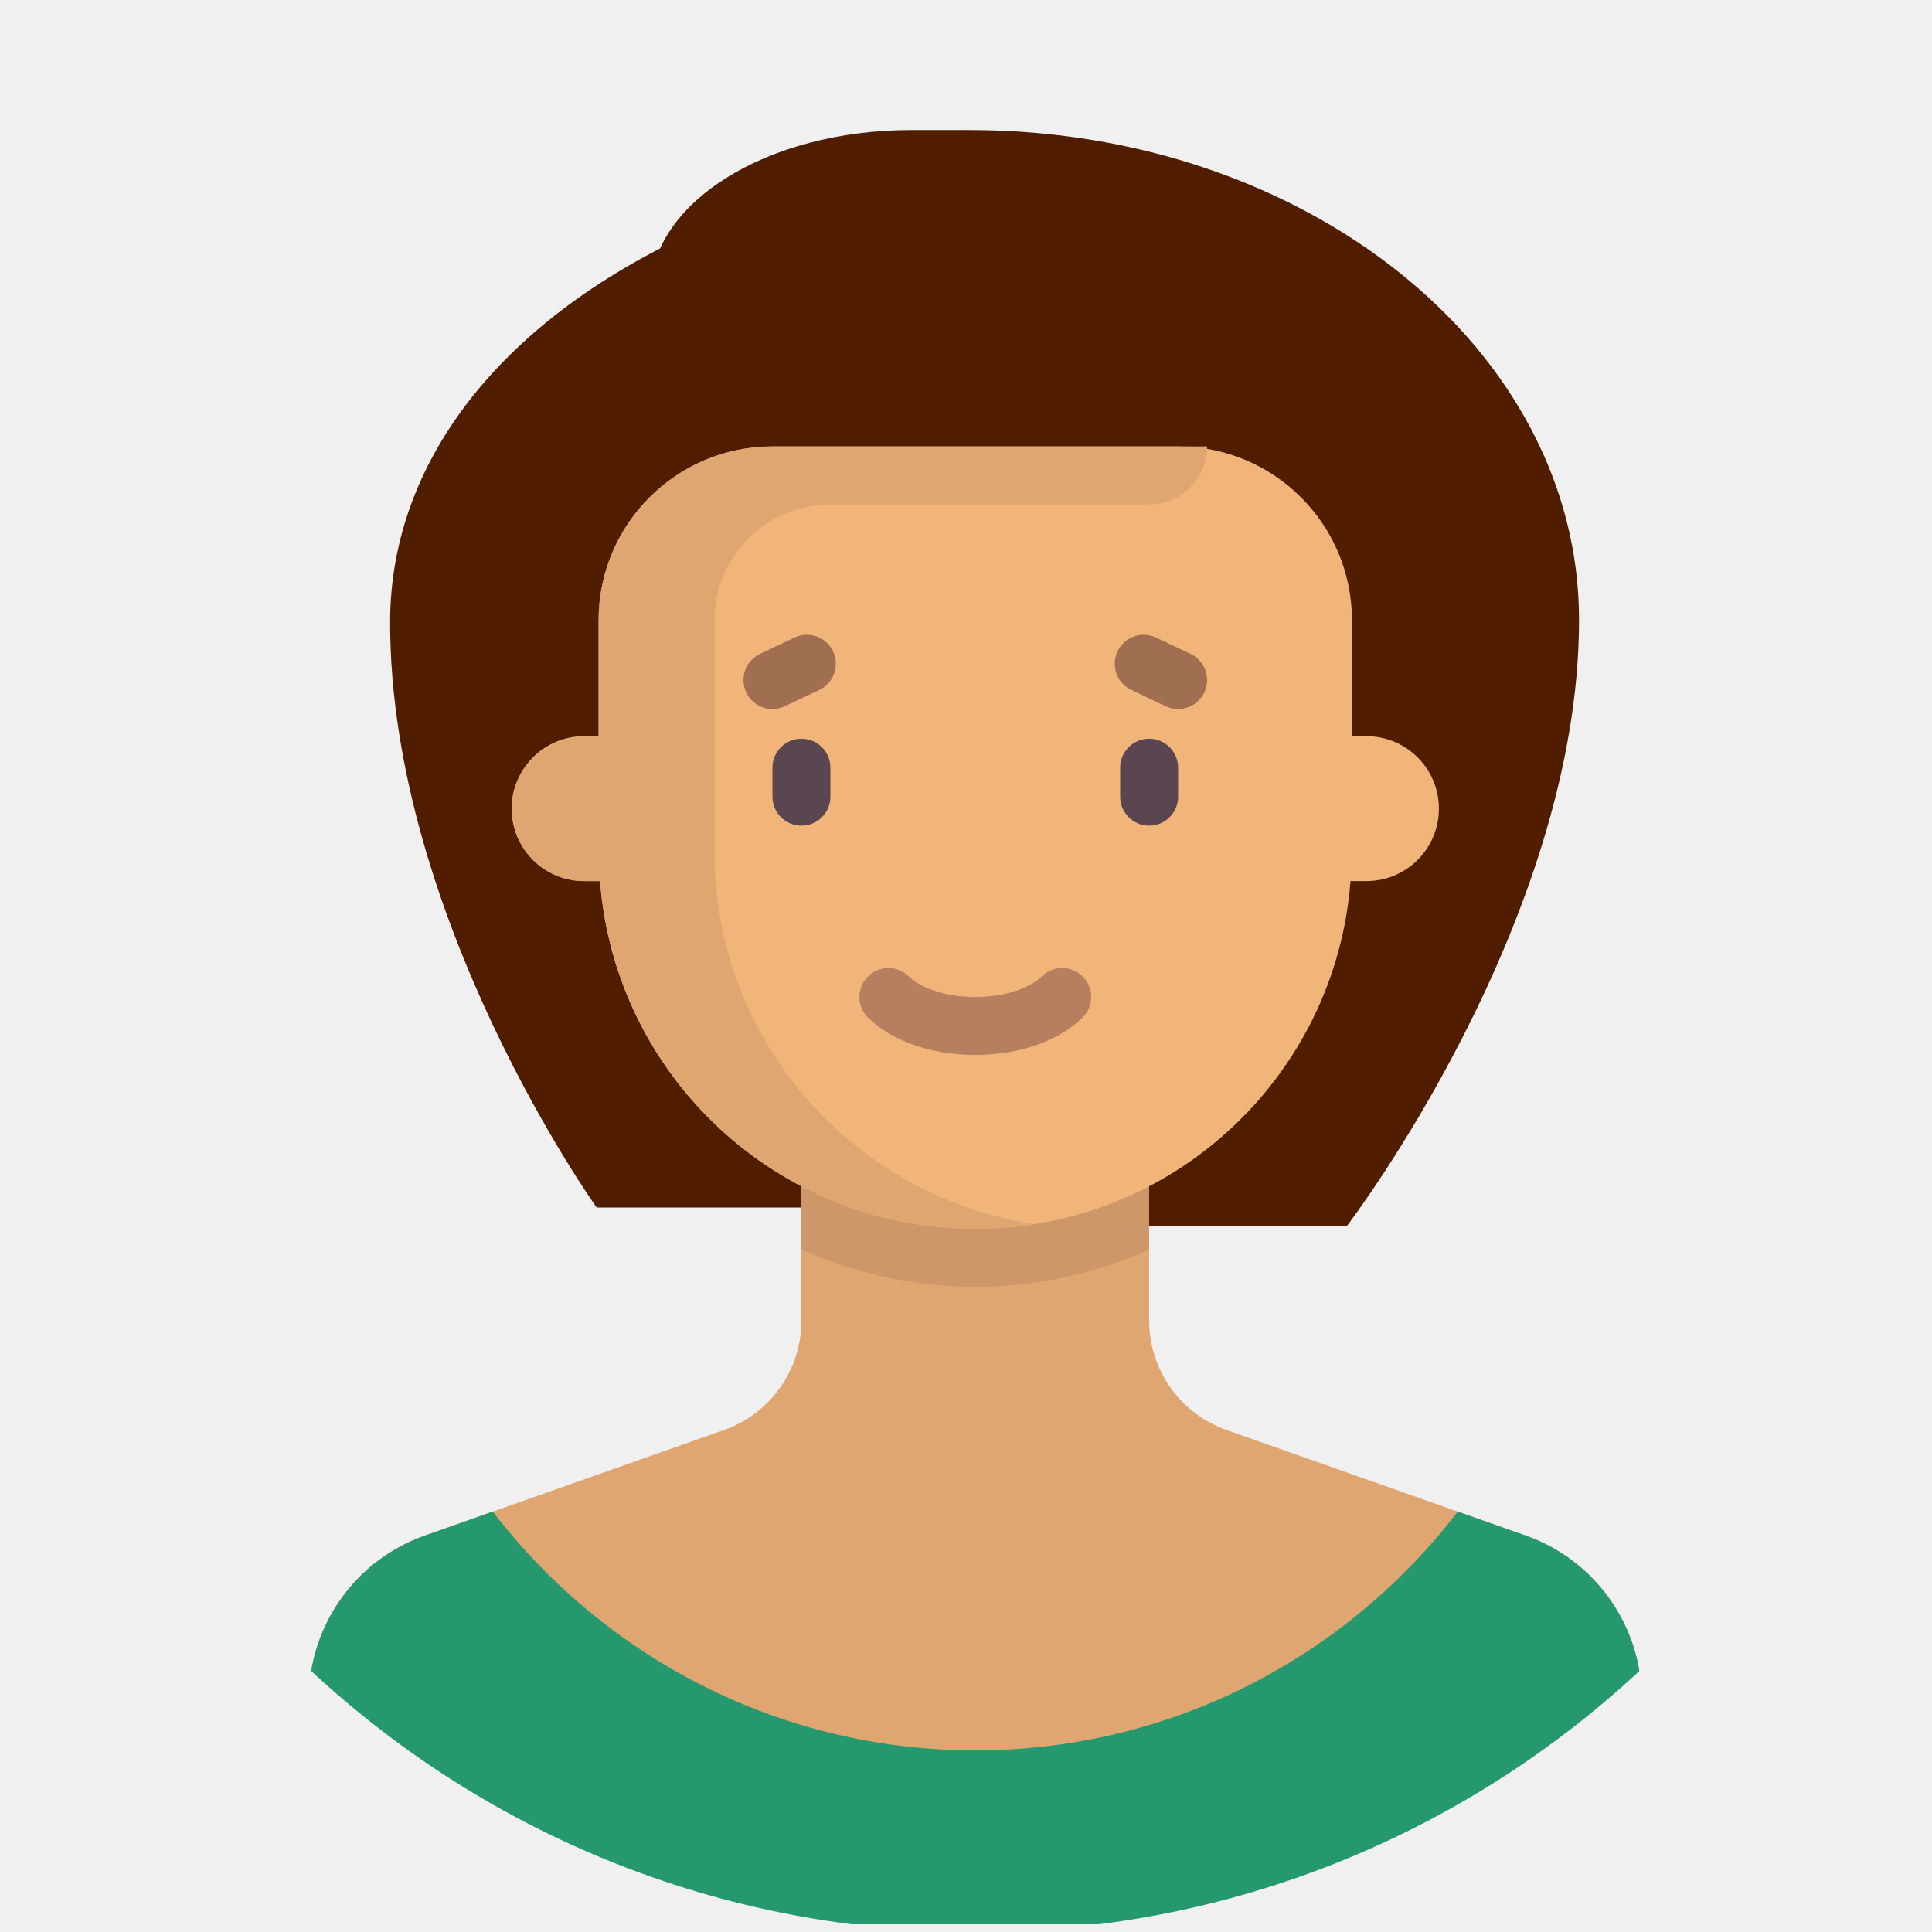
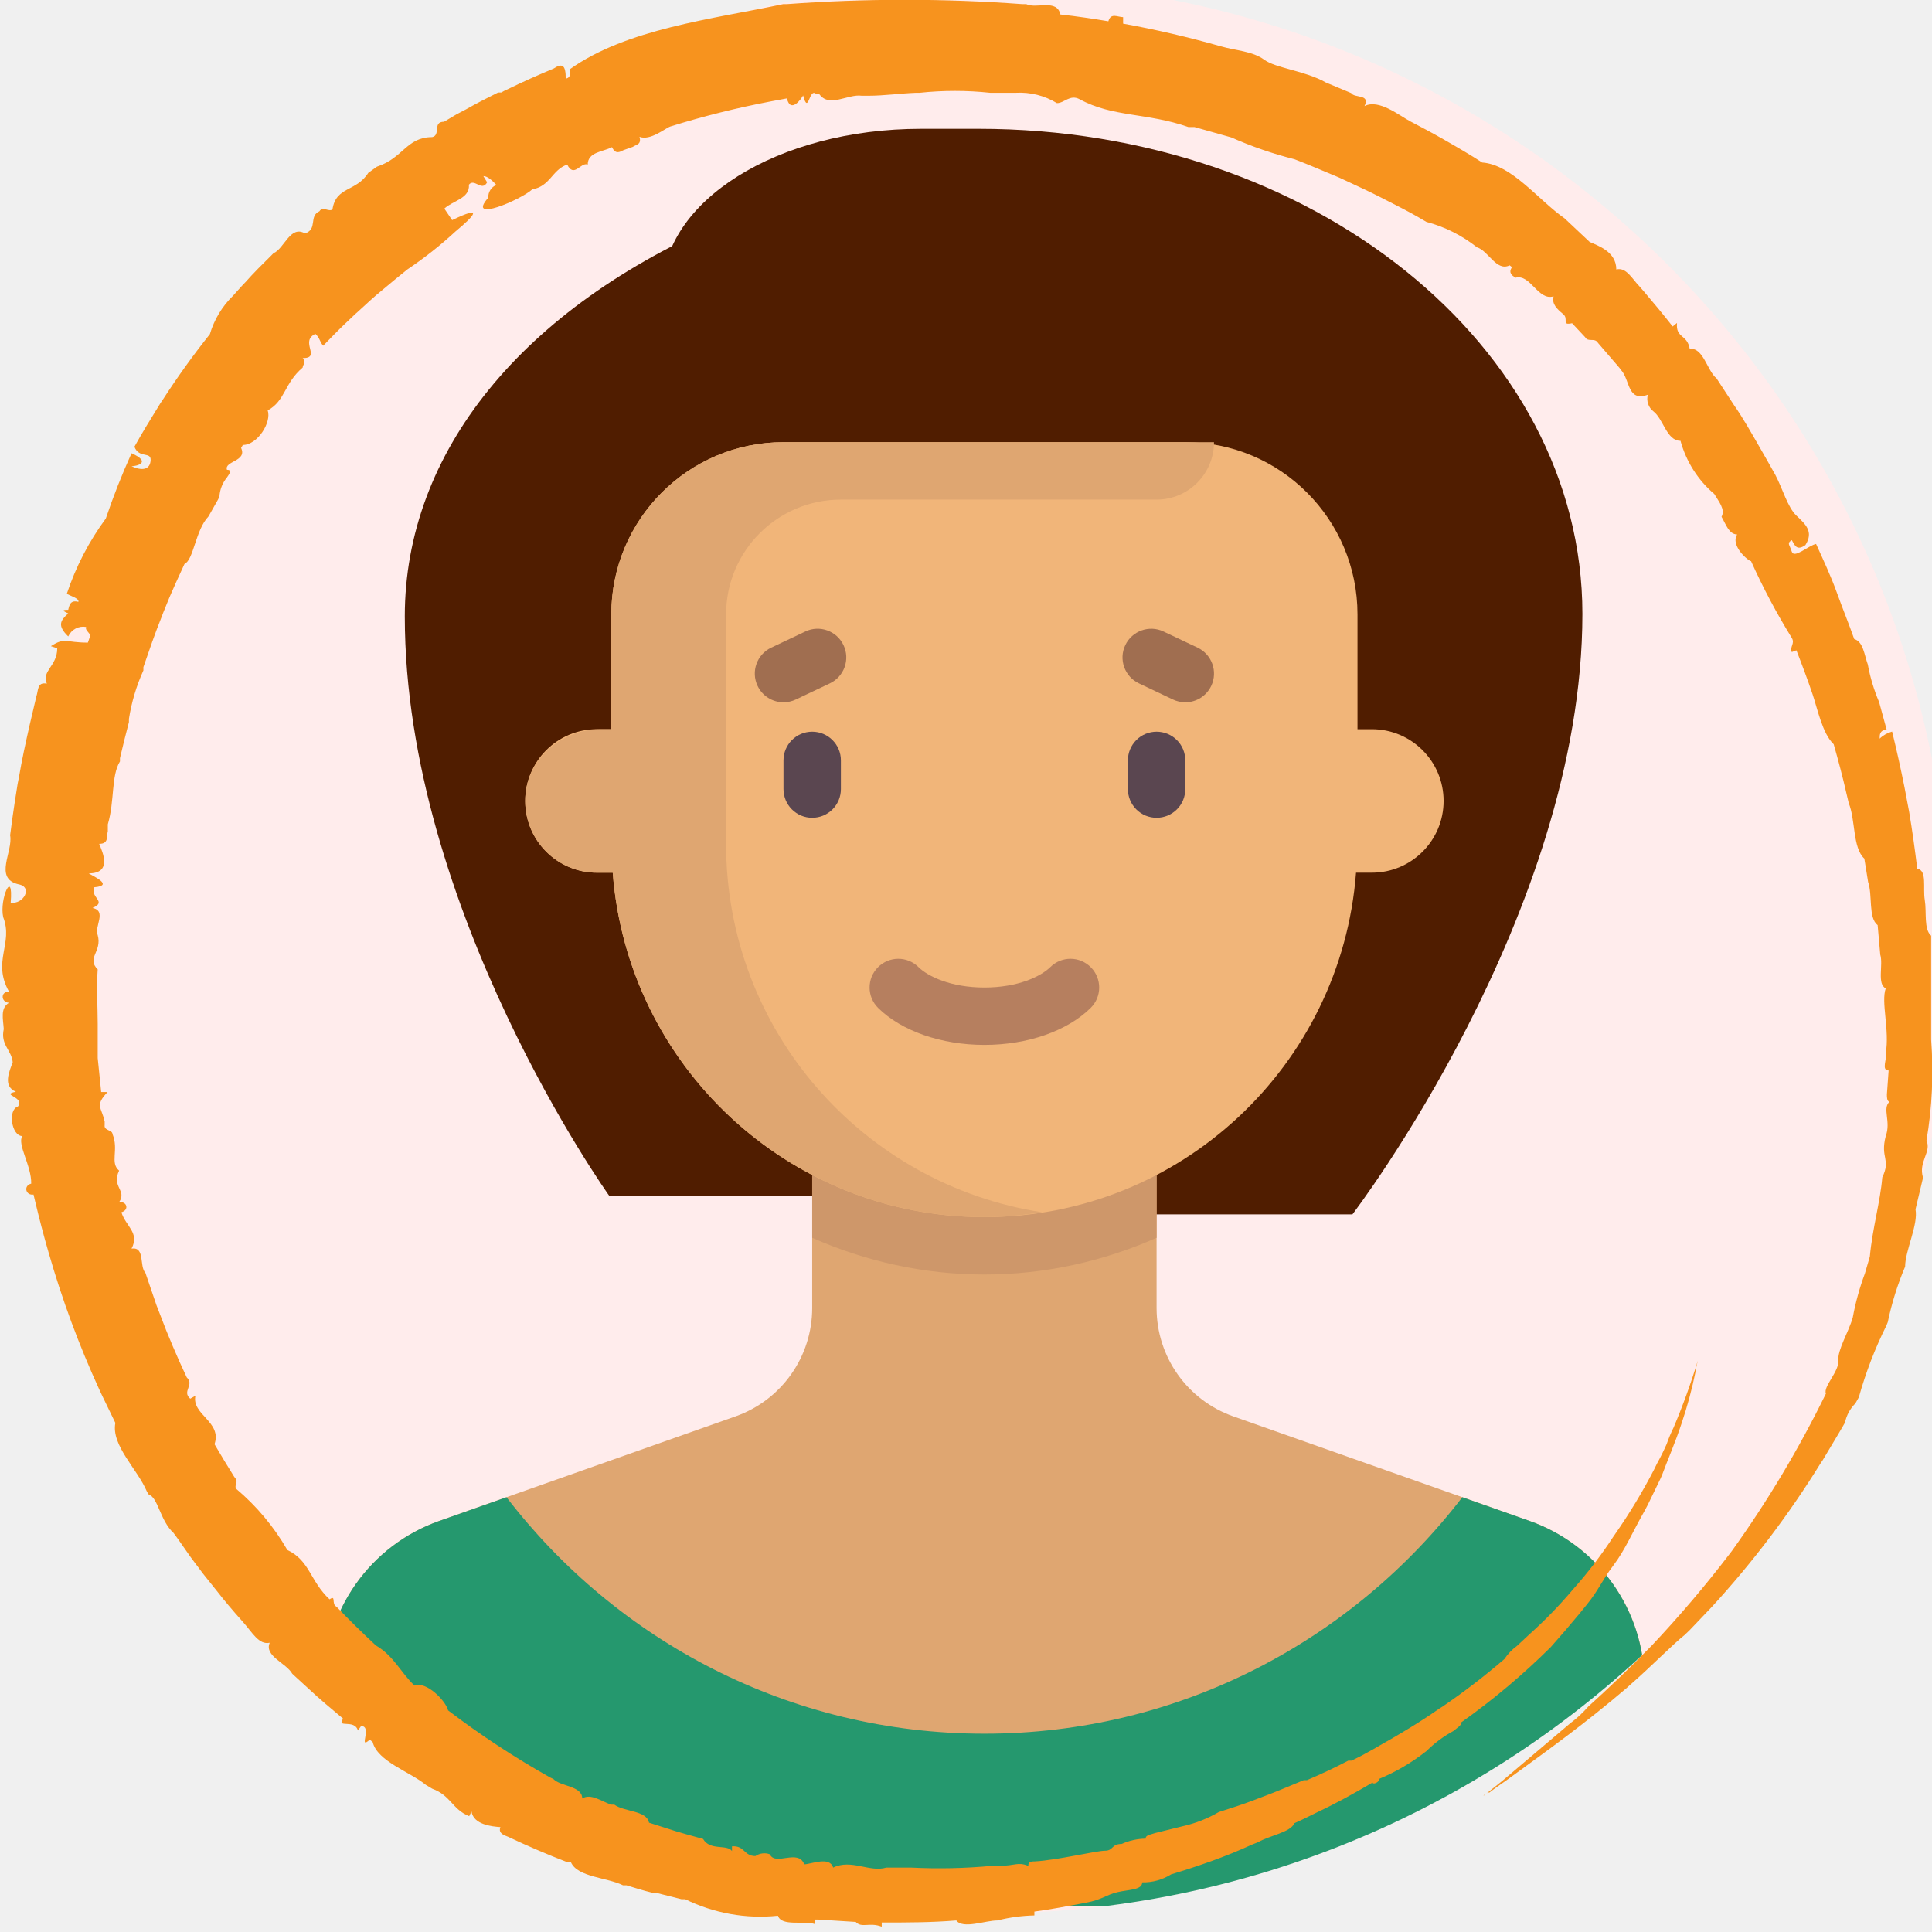
- <svg xmlns="http://www.w3.org/2000/svg" width="104" height="104" viewBox="0 0 104 104" fill="none">
-   <g clip-path="url(#clip0_230_2375)">
-     <mask id="mask0_230_2375" style="mask-type:alpha" maskUnits="userSpaceOnUse" x="0" y="-1" width="105" height="105">
-       <circle cx="52.5" cy="51.5" r="52.5" fill="#D9D9D9" />
-     </mask>
-     <g mask="url(#mask0_230_2375)">
-       <path d="M32.118 65C32.118 65 21 49.457 21 33.495C21 24.598 27.353 16.711 38.471 12H48V65H32.118Z" fill="#501D00" />
-       <path d="M72.5 66C72.5 66 85 49.681 85 33.362C85 18.802 70.309 7 52.188 7H49.062C41.25 7 35 10.934 35 15.787C35 18.56 37.798 20.808 41.25 20.808H47.5V66L72.5 66Z" fill="#501D00" />
-       <path d="M82.131 82.661L66.021 76.975C64.804 76.545 63.75 75.749 63.004 74.695C62.259 73.641 61.858 72.382 61.858 71.091V63.027H43.141V71.091C43.141 72.382 42.741 73.641 41.995 74.695C41.25 75.749 40.196 76.545 38.979 76.975L22.869 82.661C19.127 83.981 16.625 87.518 16.625 91.486V98.902C16.625 101.487 18.72 103.582 21.304 103.582H83.696C86.28 103.582 88.375 101.487 88.375 98.902V91.486C88.375 87.518 85.873 83.981 82.131 82.661Z" fill="#DFA671" />
-       <path d="M52.5 69.267C55.814 69.267 58.979 68.544 61.858 67.271V63.027H43.141V67.271C46.021 68.544 49.185 69.267 52.5 69.267Z" fill="#CE976A" />
-       <path d="M73.557 39.63H72.777V33.391C72.777 28.222 68.587 24.032 63.418 24.032H41.581C36.413 24.032 32.223 28.222 32.223 33.391V39.63H31.443C29.289 39.63 27.544 41.376 27.544 43.529C27.544 45.683 29.289 47.429 31.443 47.429H32.301C33.1 57.896 41.828 66.146 52.5 66.146C63.172 66.146 71.899 57.896 72.698 47.429H73.557C75.711 47.429 77.457 45.683 77.457 43.529C77.456 41.376 75.71 39.63 73.557 39.63Z" fill="#F1B579" />
-       <path d="M43.141 44.445C42.936 44.445 42.734 44.405 42.544 44.327C42.355 44.248 42.183 44.133 42.038 43.988C41.893 43.843 41.778 43.672 41.7 43.482C41.622 43.293 41.581 43.09 41.581 42.885V41.325C41.581 40.463 42.279 39.766 43.141 39.766C44.003 39.766 44.701 40.463 44.701 41.325V42.885C44.701 43.09 44.661 43.293 44.583 43.482C44.504 43.672 44.389 43.843 44.245 43.988C44.1 44.133 43.928 44.248 43.738 44.327C43.549 44.405 43.346 44.445 43.141 44.445ZM61.859 44.445C61.654 44.445 61.451 44.405 61.261 44.327C61.072 44.248 60.9 44.133 60.755 43.988C60.611 43.843 60.496 43.672 60.417 43.482C60.339 43.293 60.299 43.09 60.299 42.885V41.325C60.299 41.12 60.339 40.918 60.417 40.728C60.496 40.539 60.611 40.367 60.755 40.222C60.9 40.077 61.072 39.962 61.261 39.884C61.451 39.806 61.654 39.766 61.859 39.766C62.063 39.766 62.266 39.806 62.456 39.884C62.645 39.962 62.817 40.077 62.962 40.222C63.107 40.367 63.221 40.539 63.3 40.728C63.378 40.918 63.419 41.12 63.418 41.325V42.885C63.419 43.09 63.378 43.293 63.3 43.482C63.221 43.672 63.107 43.843 62.962 43.988C62.817 44.133 62.645 44.248 62.456 44.327C62.266 44.405 62.063 44.445 61.859 44.445Z" fill="#5A4650" />
-       <path d="M52.5 56.788C50.159 56.788 48 56.037 46.725 54.779C46.111 54.173 46.105 53.186 46.71 52.574C47.318 51.958 48.305 51.954 48.916 52.558C49.435 53.07 50.684 53.669 52.5 53.669C54.316 53.669 55.565 53.07 56.084 52.558C56.695 51.953 57.682 51.958 58.289 52.574C58.894 53.186 58.888 54.173 58.274 54.779C57 56.037 54.841 56.788 52.5 56.788Z" fill="#B67F5F" />
-       <path d="M41.583 38.168C41.288 38.168 40.998 38.084 40.748 37.926C40.499 37.769 40.299 37.543 40.173 37.276C39.802 36.497 40.136 35.567 40.914 35.198L42.767 34.321C43.542 33.951 44.474 34.284 44.843 35.062C45.213 35.841 44.879 36.772 44.101 37.14L42.249 38.017C42.041 38.116 41.813 38.167 41.583 38.168ZM63.417 38.168C63.187 38.167 62.959 38.116 62.751 38.018L60.899 37.14C60.121 36.772 59.787 35.841 60.157 35.063C60.526 34.285 61.46 33.953 62.234 34.321L64.086 35.198C64.864 35.567 65.198 36.498 64.828 37.276C64.701 37.543 64.501 37.769 64.252 37.926C64.002 38.084 63.712 38.168 63.417 38.168Z" fill="#A06E50" />
-       <path d="M82.131 82.66L78.474 81.37C72.486 89.171 63.094 94.223 52.5 94.223C41.905 94.223 32.513 89.171 26.526 81.37L22.869 82.661C19.127 83.981 16.625 87.518 16.625 91.486V98.902C16.625 101.487 18.72 103.582 21.304 103.582H83.696C86.28 103.582 88.375 101.487 88.375 98.902V91.486C88.375 87.518 85.873 83.981 82.131 82.66Z" fill="#25986E" />
-       <path d="M32.223 33.391V39.63H31.665C29.626 39.63 27.767 41.098 27.564 43.127C27.33 45.461 29.157 47.429 31.443 47.429H32.301C33.1 57.897 41.828 66.146 52.5 66.146C53.567 66.146 54.607 66.043 55.629 65.883C45.911 64.384 38.462 56.008 38.462 45.869V33.391C38.462 29.945 41.255 27.152 44.701 27.152H61.859C63.581 27.152 64.978 25.755 64.978 24.032H41.582C36.413 24.032 32.223 28.222 32.223 33.391Z" fill="#DFA671" />
+ <svg xmlns="http://www.w3.org/2000/svg" width="105" height="105" viewBox="0 0 105 105" fill="none">
+   <g clip-path="url(#clip0_230_2370)">
+     <circle cx="53.5" cy="51.5" r="52.5" fill="#FFECEC" />
+     <g clip-path="url(#clip1_230_2370)">
+       <mask id="mask0_230_2370" style="mask-type:alpha" maskUnits="userSpaceOnUse" x="1" y="-1" width="105" height="105">
+         <circle cx="53.5" cy="51.5" r="52.5" fill="#D9D9D9" />
+       </mask>
+       <g mask="url(#mask0_230_2370)">
+         <path d="M33.118 65C33.118 65 22 49.457 22 33.495C22 24.598 28.353 16.711 39.471 12H49V65H33.118Z" fill="#501D00" />
+         <path d="M73.5 66C73.5 66 86 49.681 86 33.362C86 18.802 71.309 7 53.188 7H50.062C42.25 7 36 10.934 36 15.787C36 18.56 38.798 20.808 42.25 20.808H48.5V66L73.5 66Z" fill="#501D00" />
+         <path d="M83.131 82.661L67.021 76.975C65.804 76.545 64.75 75.749 64.004 74.695C63.259 73.641 62.858 72.382 62.858 71.091V63.027H44.141V71.091C44.141 72.382 43.741 73.641 42.995 74.695C42.25 75.749 41.196 76.545 39.979 76.975L23.869 82.661C20.127 83.981 17.625 87.518 17.625 91.486V98.902C17.625 101.487 19.72 103.582 22.304 103.582H84.696C87.28 103.582 89.375 101.487 89.375 98.902V91.486C89.375 87.518 86.873 83.981 83.131 82.661Z" fill="#DFA671" />
+         <path d="M53.5 69.267C56.814 69.267 59.979 68.544 62.858 67.271V63.027H44.141V67.271C47.021 68.544 50.185 69.267 53.5 69.267Z" fill="#CE976A" />
+         <path d="M74.557 39.63H73.777V33.391C73.777 28.222 69.587 24.032 64.418 24.032H42.581C37.413 24.032 33.223 28.222 33.223 33.391V39.63H32.443C30.289 39.63 28.544 41.376 28.544 43.529C28.544 45.683 30.289 47.429 32.443 47.429H33.301C34.1 57.896 42.828 66.146 53.5 66.146C64.172 66.146 72.899 57.896 73.698 47.429H74.557C76.711 47.429 78.457 45.683 78.457 43.529C78.456 41.376 76.71 39.63 74.557 39.63Z" fill="#F1B579" />
+         <path d="M44.141 44.445C43.936 44.445 43.734 44.405 43.544 44.327C43.355 44.248 43.183 44.133 43.038 43.988C42.893 43.843 42.778 43.672 42.7 43.482C42.622 43.293 42.581 43.09 42.581 42.885V41.325C42.581 40.463 43.279 39.766 44.141 39.766C45.003 39.766 45.701 40.463 45.701 41.325V42.885C45.701 43.09 45.661 43.293 45.583 43.482C45.504 43.672 45.389 43.843 45.245 43.988C45.1 44.133 44.928 44.248 44.738 44.327C44.549 44.405 44.346 44.445 44.141 44.445ZM62.859 44.445C62.654 44.445 62.451 44.405 62.261 44.327C62.072 44.248 61.9 44.133 61.755 43.988C61.611 43.843 61.496 43.672 61.417 43.482C61.339 43.293 61.299 43.09 61.299 42.885V41.325C61.299 41.12 61.339 40.918 61.417 40.728C61.496 40.539 61.611 40.367 61.755 40.222C61.9 40.077 62.072 39.962 62.261 39.884C62.451 39.806 62.654 39.766 62.859 39.766C63.063 39.766 63.266 39.806 63.456 39.884C63.645 39.962 63.817 40.077 63.962 40.222C64.107 40.367 64.222 40.539 64.3 40.728C64.378 40.918 64.418 41.12 64.418 41.325V42.885C64.418 43.09 64.378 43.293 64.3 43.482C64.222 43.672 64.107 43.843 63.962 43.988C63.817 44.133 63.645 44.248 63.456 44.327C63.266 44.405 63.063 44.445 62.859 44.445Z" fill="#5A4650" />
+         <path d="M53.5 56.788C51.159 56.788 49 56.037 47.725 54.779C47.111 54.173 47.105 53.186 47.71 52.574C48.318 51.958 49.305 51.954 49.916 52.558C50.435 53.07 51.684 53.669 53.5 53.669C55.316 53.669 56.565 53.07 57.084 52.558C57.695 51.953 58.682 51.958 59.289 52.574C59.894 53.186 59.888 54.173 59.274 54.779C58 56.037 55.841 56.788 53.5 56.788Z" fill="#B67F5F" />
+         <path d="M42.583 38.168C42.288 38.168 41.998 38.084 41.748 37.926C41.499 37.769 41.299 37.543 41.173 37.276C40.802 36.497 41.136 35.567 41.914 35.198L43.767 34.321C44.542 33.951 45.474 34.284 45.843 35.062C46.213 35.841 45.879 36.772 45.101 37.14L43.249 38.017C43.041 38.116 42.813 38.167 42.583 38.168ZM64.417 38.168C64.187 38.167 63.959 38.116 63.751 38.018L61.899 37.14C61.121 36.772 60.787 35.841 61.157 35.063C61.526 34.285 62.46 33.953 63.234 34.321L65.086 35.198C65.864 35.567 66.198 36.498 65.828 37.276C65.701 37.543 65.501 37.769 65.252 37.926C65.002 38.084 64.712 38.168 64.417 38.168Z" fill="#A06E50" />
+         <path d="M83.131 82.66L79.474 81.37C73.486 89.171 64.094 94.223 53.5 94.223C42.905 94.223 33.513 89.171 27.526 81.37L23.869 82.661C20.127 83.981 17.625 87.518 17.625 91.486V98.902C17.625 101.487 19.72 103.582 22.304 103.582H84.696C87.28 103.582 89.375 101.487 89.375 98.902V91.486C89.375 87.518 86.873 83.981 83.131 82.66Z" fill="#25986E" />
+         <path d="M33.223 33.391V39.63H32.665C30.626 39.63 28.767 41.098 28.564 43.127C28.33 45.461 30.157 47.429 32.443 47.429H33.301C34.1 57.897 42.828 66.146 53.5 66.146C54.567 66.146 55.607 66.043 56.629 65.883C46.911 64.384 39.462 56.008 39.462 45.869V33.391C39.462 29.945 42.255 27.152 45.701 27.152H62.859C64.581 27.152 65.978 25.755 65.978 24.032H42.582C37.413 24.032 33.223 28.222 33.223 33.391Z" fill="#DFA671" />
+       </g>
    </g>
+     <path fill-rule="evenodd" clip-rule="evenodd" d="M104.701 61.982C105.008 60.175 105.092 58.335 104.953 56.507V55.929V55.142C104.953 54.355 104.953 53.536 104.953 52.797C104.953 52.059 104.953 51.497 104.953 50.854C104.544 50.501 104.717 49.57 104.607 48.911C104.497 48.253 104.749 47.306 104.199 47.209C104.073 46.182 103.932 45.154 103.759 44.126L103.507 42.794C103.303 41.782 103.083 40.77 102.832 39.759C102.579 39.828 102.346 39.96 102.156 40.144C102.156 39.919 102.156 39.694 102.533 39.646L102.125 38.153C101.846 37.499 101.64 36.815 101.512 36.114C101.323 35.6 101.261 34.861 100.774 34.733C100.475 33.882 100.161 33.127 99.831 32.212C99.501 31.296 99.092 30.429 98.7 29.562C98.291 29.642 97.506 30.381 97.38 29.98C97.254 29.578 97.097 29.53 97.38 29.353C97.537 29.61 97.631 29.964 98.118 29.626C98.59 28.888 98.118 28.486 97.631 28.021C97.144 27.555 96.877 26.543 96.484 25.805L96.013 24.97L95.636 24.311C95.18 23.524 94.725 22.706 94.238 22.015L93.295 20.57C92.776 20.152 92.572 18.868 91.834 18.964C91.692 18.145 91.064 18.402 91.142 17.551L90.907 17.744C90.404 17.102 89.87 16.459 89.336 15.833L89.084 15.544C88.707 15.159 88.377 14.5 87.843 14.645C87.843 13.665 86.822 13.344 86.397 13.151L85.031 11.867C83.601 10.871 82.171 8.944 80.553 8.832C79.94 8.43 79.139 7.965 78.463 7.579C77.788 7.194 77.269 6.921 76.656 6.6C76.044 6.279 74.944 5.364 74.158 5.765C74.488 5.091 73.608 5.347 73.436 5.058L72.744 4.769L72.053 4.48C70.922 3.838 69.335 3.71 68.706 3.244C68.078 2.778 67.135 2.746 66.365 2.521C64.606 2.024 62.83 1.606 61.039 1.285V0.932C60.756 0.932 60.364 0.675 60.238 1.156C59.374 1.012 58.51 0.883 57.63 0.787C57.441 -0.08 56.326 0.498 55.776 0.225H55.572C51.304 -0.089 47.019 -0.089 42.751 0.225H42.562C38.697 1.044 34.062 1.558 30.952 3.774C31.03 4.079 30.952 4.239 30.747 4.272C30.747 3.549 30.575 3.405 30.087 3.726C29.239 4.079 28.406 4.448 27.589 4.85L27.416 4.93L27.244 5.026H27.071C26.49 5.315 25.892 5.62 25.327 5.942L24.808 6.215L24.133 6.616C23.489 6.616 23.976 7.339 23.489 7.451C22.09 7.451 21.918 8.591 20.488 9.057L20.331 9.169L20.016 9.394C19.357 10.438 18.257 10.117 18.068 11.385C17.864 11.53 17.534 11.192 17.361 11.481C16.764 11.754 17.283 12.445 16.576 12.686C15.774 12.22 15.46 13.505 14.863 13.762L14.722 13.906C14.25 14.372 13.779 14.837 13.339 15.335C13.103 15.576 12.883 15.833 12.664 16.074C12.075 16.647 11.642 17.366 11.406 18.161C10.495 19.305 9.64 20.495 8.846 21.726L8.736 21.887L8.626 22.063C8.17 22.802 7.714 23.541 7.306 24.279C7.557 24.938 8.217 24.52 8.186 25.018C8.154 25.516 7.746 25.612 7.149 25.339C7.432 25.339 8.264 25.13 7.149 24.633C6.624 25.791 6.158 26.975 5.75 28.181C4.835 29.422 4.119 30.804 3.629 32.276C3.881 32.404 4.321 32.533 4.258 32.709C3.834 32.597 3.771 32.87 3.708 33.143C3.519 33.143 3.252 33.143 3.708 33.336C3.284 33.721 3.095 33.994 3.708 34.588C3.792 34.404 3.933 34.254 4.109 34.161C4.285 34.068 4.487 34.038 4.682 34.074C4.603 34.251 4.886 34.379 4.902 34.556L4.776 34.925C3.535 34.925 3.535 34.62 2.765 35.118L3.111 35.23C3.111 36.21 2.247 36.451 2.545 37.157C2.011 37.045 2.09 37.527 1.98 37.832L1.603 39.438C1.398 40.353 1.194 41.268 1.037 42.199L0.958 42.601L0.801 43.596C0.707 44.191 0.628 44.801 0.55 45.395C0.723 46.278 -0.361 47.739 1.006 48.06C1.807 48.205 1.273 49.168 0.581 49.056C0.738 47.145 -0.047 48.847 0.173 49.843C0.738 51.288 -0.44 52.235 0.487 53.889C0.016 53.889 0.047 54.467 0.487 54.499C-1.17347e-05 54.788 0.173 55.399 0.204 55.929C0.016 56.78 0.628 57.069 0.691 57.727C0.518 58.209 0.126 59.028 0.864 59.333C-0.016 59.509 1.383 59.606 0.974 60.136C0.408 60.312 0.628 61.741 1.21 61.741C0.927 62.207 1.713 63.347 1.697 64.327C1.257 64.439 1.398 64.985 1.822 64.921L1.917 65.322C2.137 66.237 2.372 67.153 2.64 68.068C3.369 70.614 4.288 73.1 5.389 75.503L5.562 75.872L6.269 77.333C6.033 78.554 7.479 79.854 7.981 81.059L8.091 81.235C8.578 81.364 8.704 82.648 9.427 83.307L9.663 83.628L10.37 84.639L11.045 85.539L11.752 86.422C12.176 86.968 12.648 87.53 13.182 88.124C13.716 88.718 14.062 89.409 14.659 89.28C14.345 90.003 15.57 90.388 15.884 90.966L16.796 91.801C17.393 92.363 18.021 92.877 18.649 93.407C18.257 93.953 19.278 93.407 19.451 94.049L19.624 93.808C20.268 93.808 19.435 95.141 20.095 94.547L20.252 94.675C20.519 95.735 22.263 96.281 23.143 97.004L23.489 97.212C24.51 97.582 24.573 98.336 25.5 98.706L25.625 98.449C25.735 99.171 26.741 99.268 27.197 99.3C27.071 99.621 27.354 99.733 27.621 99.83C28.674 100.328 29.758 100.793 30.842 101.211H31.03C31.392 102.03 32.994 102.03 33.858 102.463H34.047C34.518 102.608 34.974 102.752 35.445 102.865H35.634L37.032 103.218H37.236C38.804 103.987 40.55 104.299 42.28 104.117C42.468 104.711 43.678 104.374 44.275 104.567V104.326H44.479L46.506 104.454C46.836 104.808 47.244 104.454 47.92 104.711V104.486C49.271 104.486 50.622 104.486 51.974 104.374C52.335 104.856 53.545 104.374 54.205 104.374C54.863 104.207 55.538 104.116 56.216 104.101V103.892C57.158 103.764 58.085 103.587 59.012 103.411C59.939 103.234 60.112 102.977 60.741 102.833C61.369 102.688 62.076 102.72 62.076 102.303C62.63 102.315 63.175 102.164 63.647 101.869C65.124 101.419 66.585 100.922 68.015 100.263L68.376 100.119C68.974 99.766 70.168 99.573 70.34 99.091C70.78 98.898 71.189 98.69 71.613 98.481C72.634 97.999 73.624 97.453 74.598 96.875C74.598 97.004 74.975 96.875 74.944 96.683C75.872 96.297 76.744 95.784 77.536 95.157C77.965 94.73 78.452 94.368 78.982 94.081C79.17 93.921 79.453 93.76 79.406 93.615C81.136 92.389 82.765 91.019 84.276 89.521C84.811 88.921 85.334 88.311 85.848 87.69L86.225 87.225C86.885 86.422 87.042 85.924 87.686 85.073C88.33 84.222 88.707 83.291 89.367 82.134L89.555 81.781L90.247 80.352L90.325 80.175C90.593 79.437 91.048 78.409 91.394 77.349C91.703 76.435 91.955 75.502 92.148 74.555C92.177 74.349 92.219 74.146 92.274 73.945C91.898 75.183 91.458 76.4 90.954 77.59C90.809 77.881 90.683 78.182 90.577 78.489C90.42 78.843 90.247 79.196 90.058 79.533L89.885 79.886C89.26 81.094 88.556 82.258 87.78 83.371L87.67 83.531C87.035 84.503 86.331 85.426 85.565 86.293L85.439 86.438C84.728 87.277 83.961 88.065 83.145 88.798L82.438 89.457C82.173 89.649 81.945 89.888 81.763 90.163C80.69 91.088 79.567 91.951 78.4 92.748L78.243 92.845C77.191 93.583 76.091 94.242 74.975 94.868L74.645 95.061C74.252 95.285 73.86 95.494 73.451 95.687H73.278C72.54 96.072 71.786 96.426 71.032 96.747H70.859L69.618 97.261C69.084 97.485 68.549 97.678 68.046 97.871C67.544 98.064 66.852 98.288 66.24 98.481C65.627 98.838 64.965 99.098 64.276 99.252L62.783 99.621C62.579 99.701 62.249 99.717 62.265 99.926C61.815 99.932 61.372 100.03 60.961 100.215C60.395 100.215 60.521 100.584 60.049 100.584C59.578 100.584 57.457 101.098 56.247 101.163C56.106 101.163 55.87 101.163 55.886 101.403C55.273 101.179 55.21 101.403 54.315 101.403H53.938C52.47 101.541 50.995 101.574 49.523 101.5H48.171C47.26 101.773 46.27 101.018 45.281 101.5C45.092 100.874 44.118 101.307 43.709 101.323C43.379 100.456 42.138 101.436 41.84 100.777C41.711 100.729 41.572 100.713 41.436 100.73C41.299 100.747 41.169 100.796 41.054 100.874C40.426 100.874 40.473 100.295 39.782 100.344V100.601C39.514 100.215 38.587 100.601 38.21 99.942L37.283 99.685L36.733 99.525L35.272 99.059C35.147 98.385 33.937 98.481 33.387 98.079H33.214C32.696 97.903 32.114 97.453 31.643 97.742C31.643 97.052 30.465 97.1 30.072 96.683L29.899 96.602C27.971 95.518 26.118 94.3 24.353 92.957C24.227 92.427 23.159 91.351 22.53 91.608C21.776 90.902 21.415 90.003 20.425 89.424C19.702 88.75 18.98 88.044 18.288 87.321C17.99 87.177 18.288 86.663 17.911 86.92C16.843 85.924 16.843 84.816 15.617 84.238C14.886 82.973 13.945 81.849 12.836 80.914C12.726 80.754 12.915 80.577 12.836 80.4L12.726 80.256C12.365 79.678 12.004 79.084 11.658 78.489C12.082 77.269 10.401 76.884 10.621 75.856L10.338 76.016C9.867 75.615 10.589 75.262 10.15 74.86L9.757 74.009C9.505 73.447 9.27 72.885 9.034 72.307L8.5 70.926L7.903 69.176C7.557 68.823 7.903 67.747 7.149 67.859C7.604 66.992 6.834 66.655 6.599 65.884C7.039 65.756 6.897 65.274 6.473 65.338C6.913 64.68 6.049 64.519 6.473 63.62C5.955 63.187 6.473 62.496 6.112 61.629C6.112 61.404 5.64 61.452 5.688 61.147V60.955C5.515 60.152 5.138 60.103 5.845 59.349H5.499L5.31 57.502V56.764V55.639C5.31 54.66 5.232 53.664 5.31 52.685C4.682 52.059 5.562 51.721 5.31 50.822C5.106 50.373 5.829 49.506 5.028 49.345C5.845 48.992 4.886 48.799 5.122 48.221C6.237 48.125 5.012 47.595 4.823 47.466C6.127 47.466 5.562 46.278 5.389 45.861C5.923 45.861 5.782 45.459 5.86 45.17V44.801C6.237 43.516 6.033 42.167 6.52 41.38V41.204C6.677 40.545 6.834 39.887 7.007 39.245V39.068C7.15 38.158 7.414 37.272 7.793 36.435V36.258C8.107 35.343 8.421 34.428 8.783 33.528L8.861 33.32L9.207 32.469L9.568 31.65L10.024 30.654C10.527 30.429 10.621 28.808 11.328 28.069L11.501 27.764L11.846 27.154L11.925 26.993C11.947 26.609 12.091 26.243 12.334 25.949C12.491 25.724 12.616 25.532 12.334 25.532C12.176 25.05 13.449 25.082 13.103 24.343L13.198 24.183C13.999 24.183 14.769 22.947 14.549 22.304C15.507 21.79 15.444 20.827 16.45 19.976C16.45 19.815 16.67 19.703 16.45 19.462C17.487 19.462 16.261 18.563 17.141 18.145C17.408 18.402 17.361 18.563 17.565 18.788L18.178 18.161C18.555 17.776 18.932 17.423 19.325 17.053L19.451 16.941C19.891 16.54 20.315 16.138 20.771 15.769L21.446 15.207L22.137 14.645C23.063 14.024 23.94 13.332 24.761 12.573C25.767 11.738 26.332 11.112 24.573 11.963L24.149 11.337C24.604 10.903 25.547 10.791 25.484 10.036C25.782 9.667 26.191 10.438 26.474 9.908L26.27 9.571C26.489 9.571 26.741 9.795 26.977 10.052C26.842 10.106 26.727 10.201 26.648 10.325C26.569 10.449 26.53 10.595 26.537 10.743C25.311 12.14 28.312 10.855 28.925 10.293C29.915 10.117 29.993 9.233 30.826 8.944C31.203 9.699 31.564 8.784 31.942 8.944C31.942 8.254 32.774 8.254 33.261 7.997C33.45 8.398 33.67 8.27 33.89 8.158L34.392 7.981C34.565 7.852 34.88 7.868 34.754 7.435C35.351 7.66 36.152 6.969 36.435 6.873C38.231 6.314 40.057 5.859 41.903 5.508L42.767 5.347C42.971 6.199 43.568 5.347 43.647 5.187C43.945 6.279 43.961 4.785 44.338 5.091H44.511C45.045 5.893 46.082 5.091 46.836 5.203H47.182C48.046 5.203 48.926 5.074 49.79 5.042H49.978C51.253 4.906 52.538 4.906 53.812 5.042H55.21C55.992 4.998 56.769 5.194 57.441 5.604C57.85 5.604 58.148 5.107 58.682 5.396C60.474 6.375 62.343 6.118 64.59 6.905H64.92L66.915 7.467C68.028 7.961 69.179 8.358 70.356 8.655C71.157 8.96 71.927 9.298 72.744 9.635L73.058 9.779L74.158 10.293C74.74 10.566 75.29 10.855 75.855 11.144C76.421 11.433 76.876 11.674 77.521 12.059C78.519 12.324 79.455 12.794 80.27 13.44C80.898 13.633 81.323 14.773 82.045 14.42L82.171 14.516C81.967 14.837 82.171 14.966 82.36 15.094C83.177 14.87 83.585 16.363 84.434 16.106C84.324 16.523 84.622 16.796 84.952 17.069C85.282 17.342 84.826 17.696 85.439 17.567L86.146 18.322C86.319 18.627 86.665 18.322 86.853 18.643L88 19.976L88.11 20.12C88.597 20.666 88.44 21.855 89.555 21.453C89.512 21.616 89.517 21.789 89.571 21.949C89.624 22.109 89.722 22.25 89.854 22.352C90.404 22.77 90.577 23.958 91.331 23.958C91.643 25.09 92.284 26.098 93.169 26.849C93.405 27.25 93.782 27.683 93.562 28.085C93.798 28.486 93.955 29.032 94.41 29.048C94.018 29.675 95.07 30.526 95.165 30.494C95.812 31.933 96.552 33.328 97.38 34.668C97.568 34.974 97.254 35.15 97.38 35.439L97.631 35.343C97.945 36.146 98.244 36.949 98.511 37.735C98.778 38.522 99.045 39.871 99.658 40.449C99.909 41.332 100.145 42.215 100.349 43.115L100.475 43.645C100.852 44.576 100.679 46.069 101.323 46.663L101.528 47.932C101.779 48.654 101.528 49.891 102.046 50.276L102.188 51.882C102.36 52.428 101.999 53.488 102.486 53.713C102.219 54.467 102.706 55.977 102.486 57.245C102.58 57.518 102.219 58.177 102.643 58.177L102.549 59.477C102.549 59.638 102.549 59.847 102.69 59.879C102.282 60.248 102.785 60.955 102.486 61.741C102.172 62.962 102.785 62.978 102.298 63.989C102.188 65.322 101.763 66.751 101.622 68.293L101.355 69.208C101.066 69.984 100.845 70.785 100.695 71.601C100.475 72.388 99.862 73.351 99.909 73.945C99.957 74.539 99.077 75.358 99.234 75.743C97.771 78.733 96.063 81.591 94.128 84.286L94.018 84.431C92.694 86.164 91.283 87.825 89.791 89.409L89.665 89.537C88.55 90.677 87.387 91.785 86.319 92.748C86.023 93.089 85.691 93.396 85.329 93.664L81.637 96.795L80.914 97.373C80.71 97.534 80.616 97.614 80.631 97.582C80.647 97.55 80.631 97.582 80.867 97.421H80.946L81.134 97.277L81.354 97.116L81.841 96.779L81.998 96.666C84.198 95.061 86.052 93.744 88.409 91.737L88.55 91.608C89.697 90.613 90.97 89.312 91.551 88.862L91.834 88.59L93.043 87.321C95.251 84.917 97.229 82.304 98.951 79.517L99.061 79.356L99.972 77.831L100.271 77.317C100.353 76.919 100.55 76.556 100.836 76.273L101.025 75.936C101.399 74.595 101.899 73.294 102.518 72.05L102.596 71.858C102.812 70.822 103.128 69.811 103.539 68.839C103.539 67.972 104.262 66.559 104.104 65.724L104.513 64.005C104.246 63.138 104.984 62.608 104.701 61.982Z" fill="#F7931E" />
  </g>
  <defs>
-     <clipPath id="clip0_230_2375">
-       <rect width="105" height="105" fill="white" transform="translate(0 -1)" />
+     <clipPath id="clip0_230_2370">
+       <rect width="105" height="105" fill="white" />
+     </clipPath>
+     <clipPath id="clip1_230_2370">
+       <rect width="105" height="105" fill="white" transform="translate(1 -1)" />
    </clipPath>
  </defs>
</svg>
